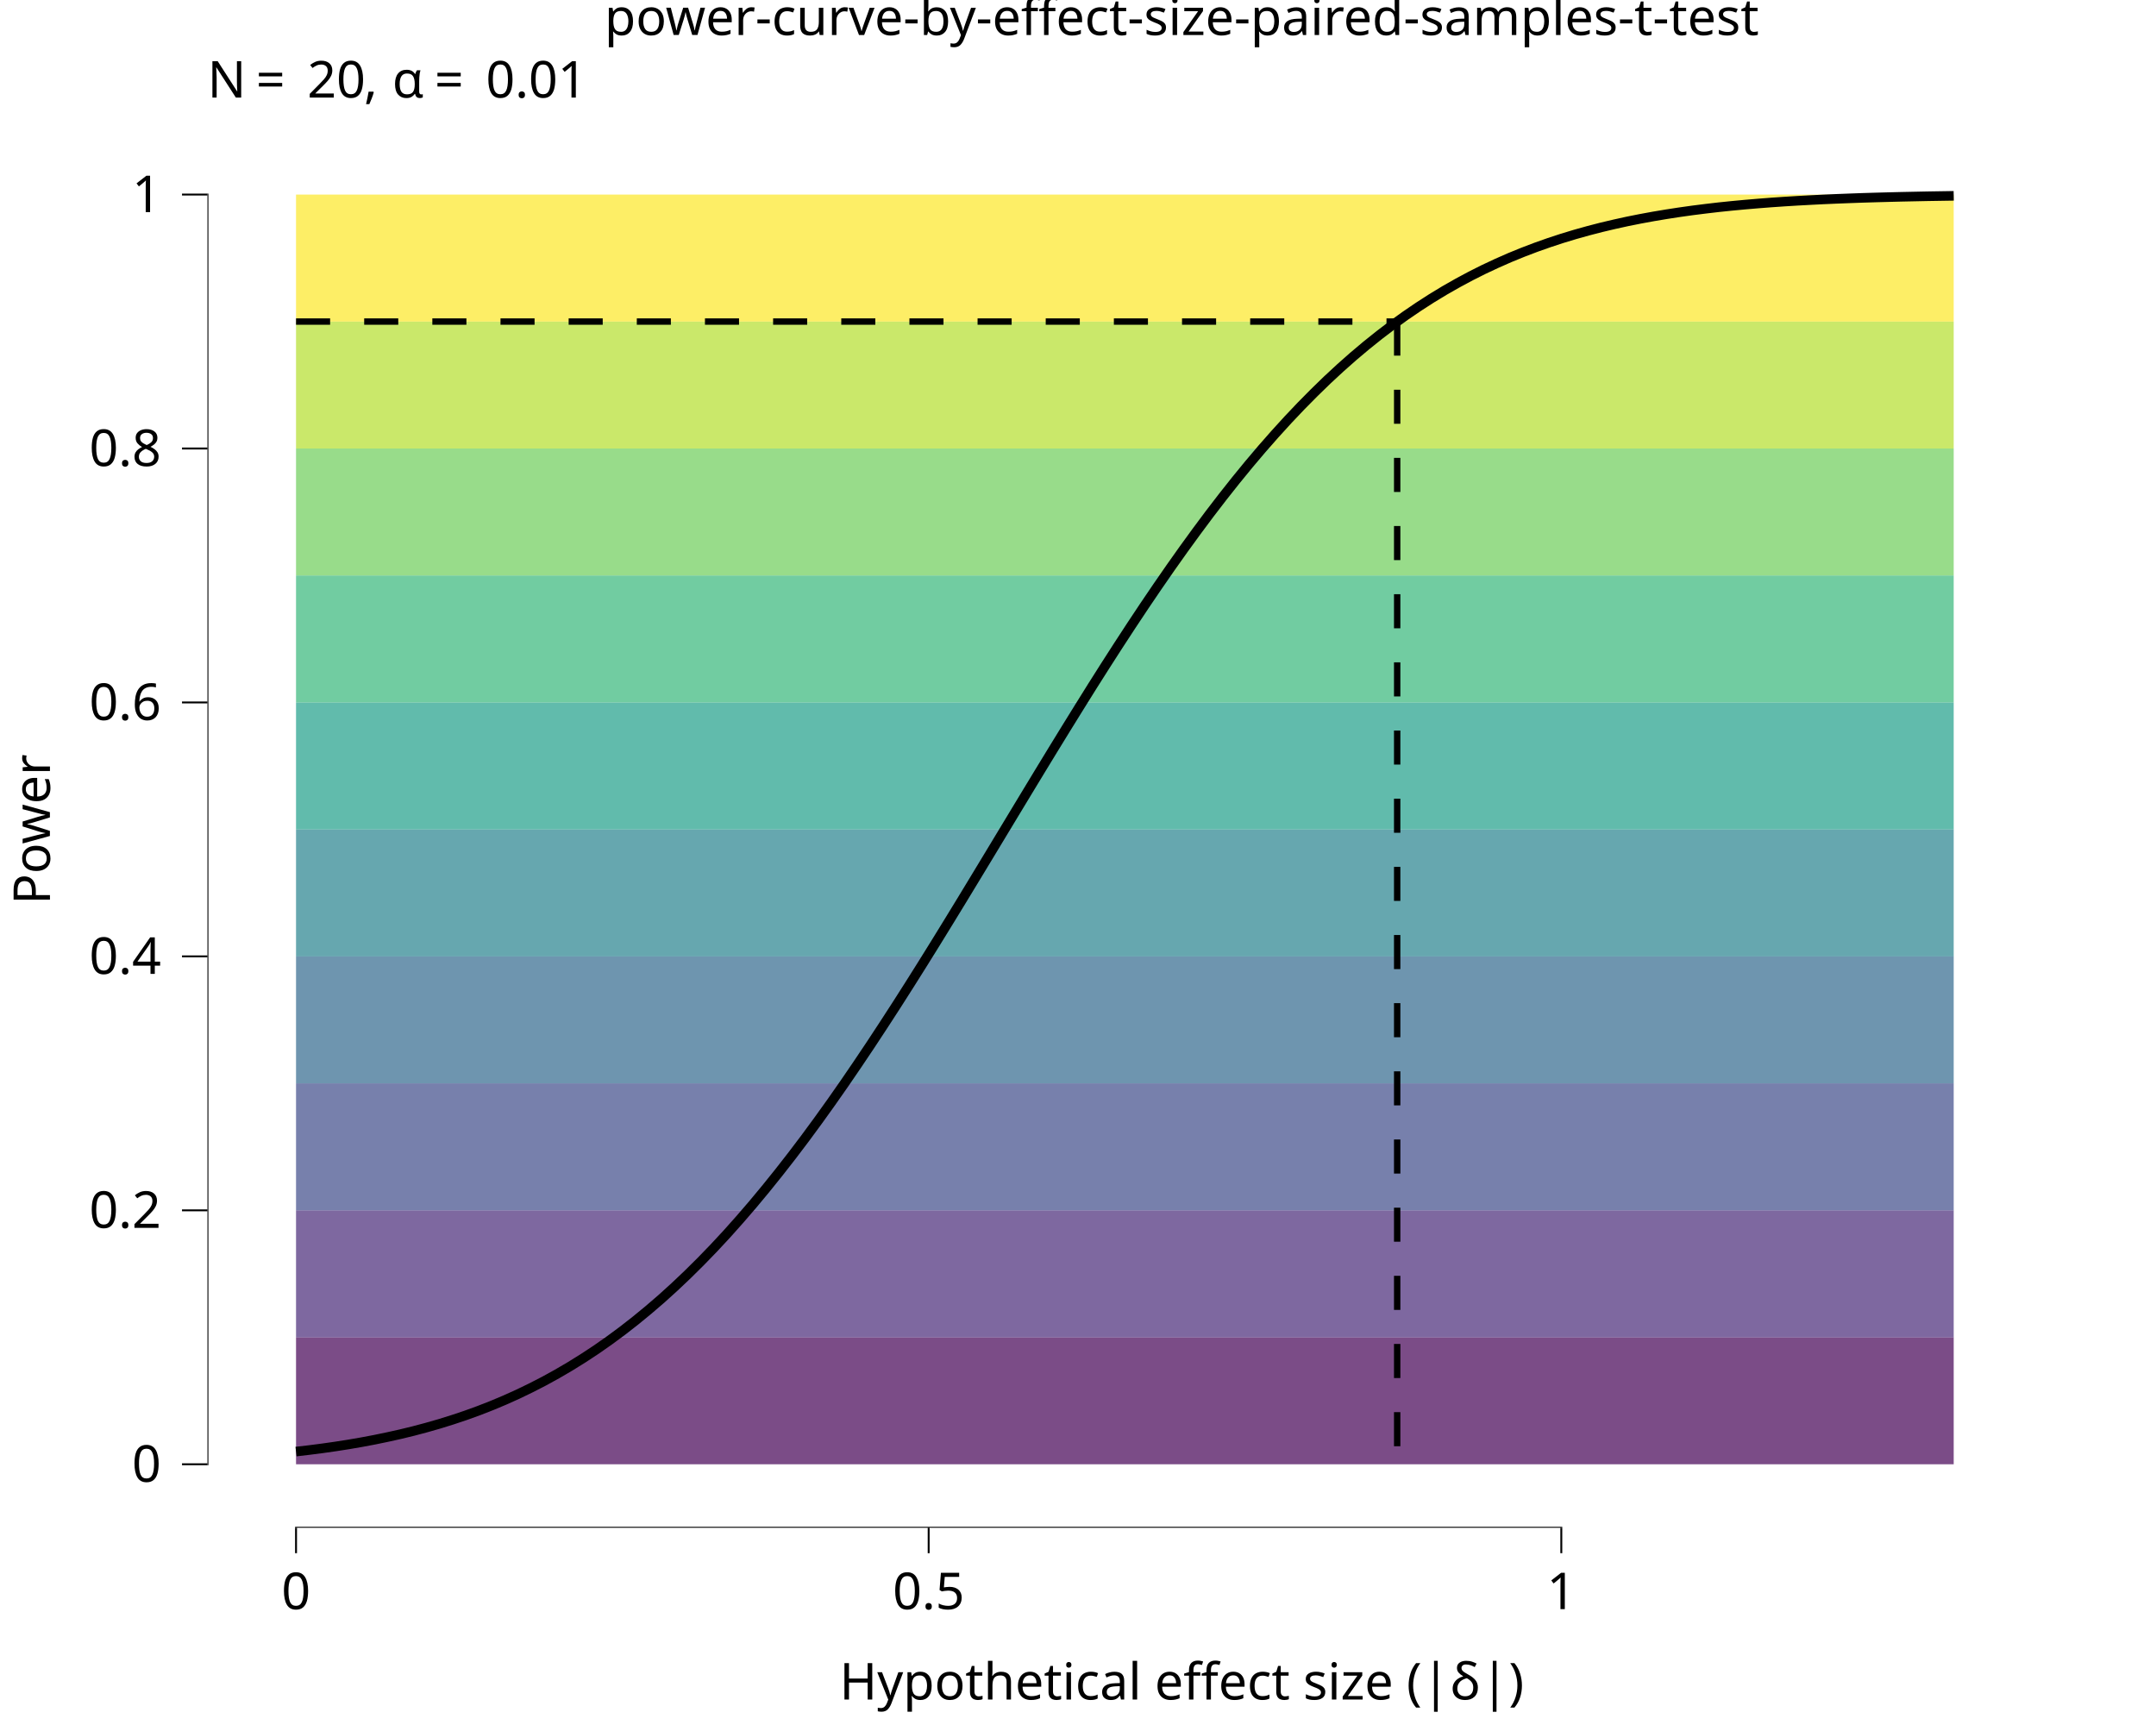
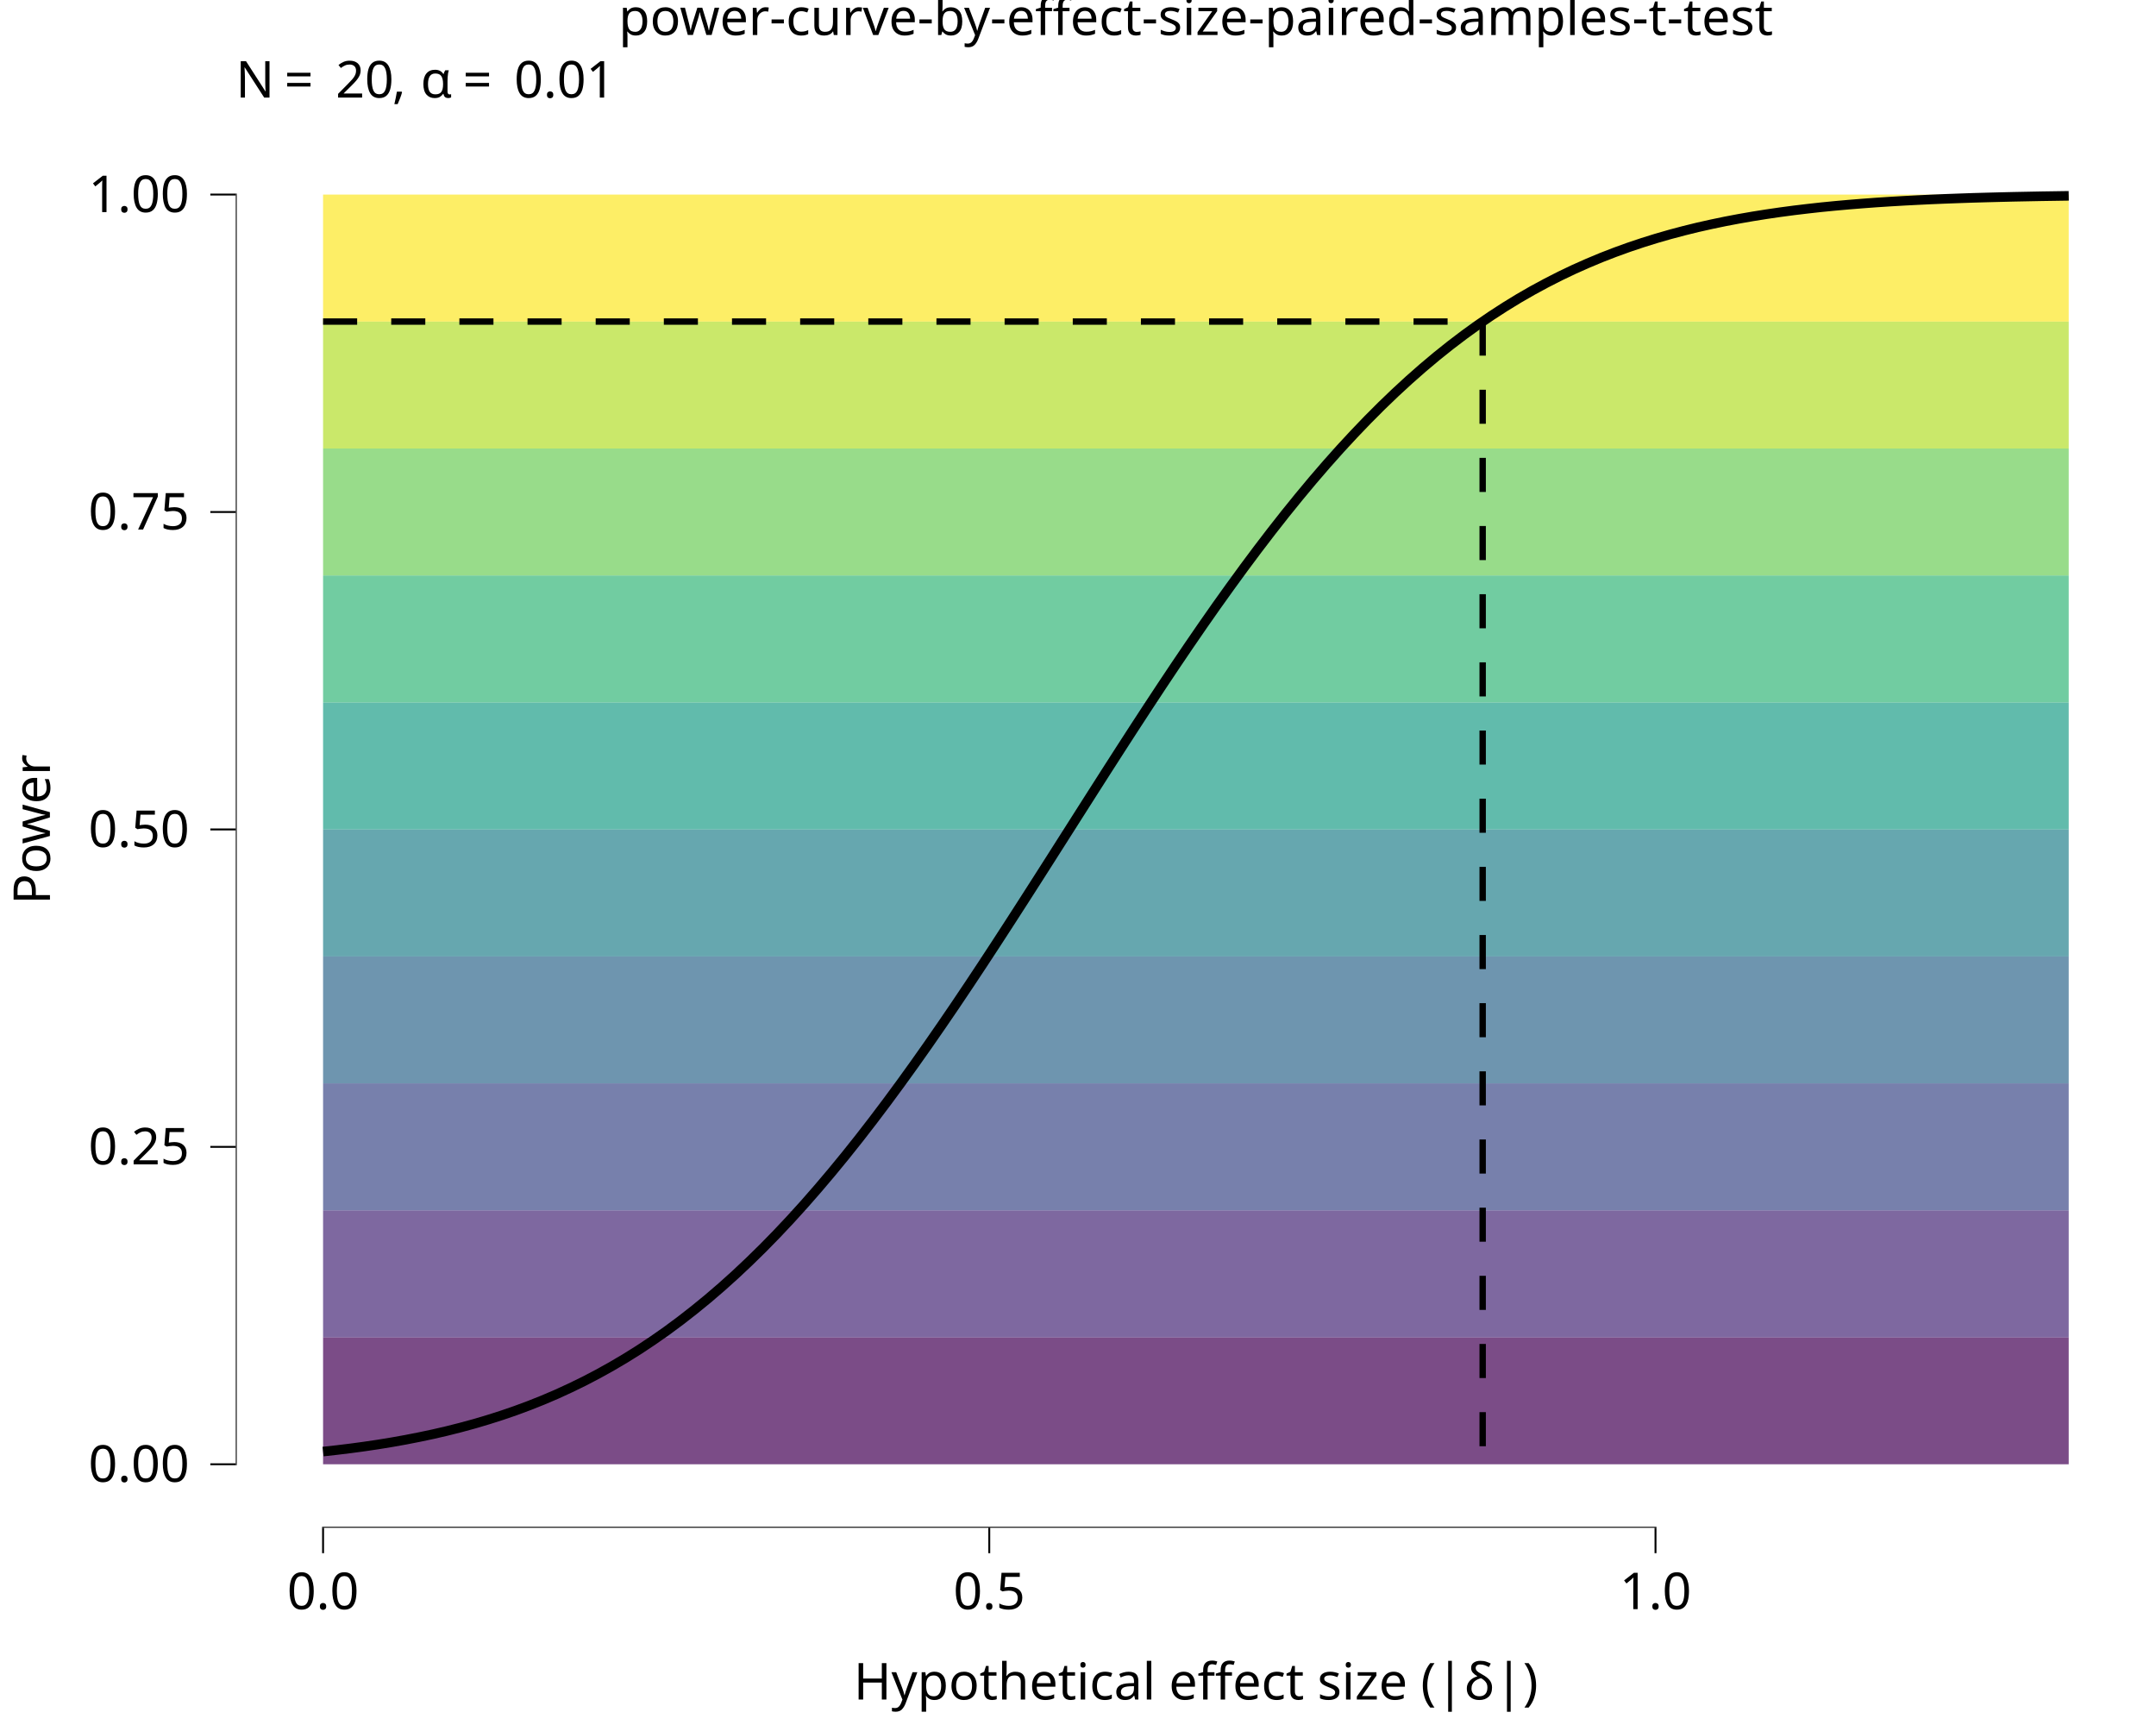
<svg xmlns="http://www.w3.org/2000/svg" class="svglite" data-engine-version="2.0" width="720.00pt" height="576.00pt" viewBox="0 0 720.00 576.00">
  <defs>
    <style type="text/css">
    .svglite line, .svglite polyline, .svglite polygon, .svglite path, .svglite rect, .svglite circle {
      fill: none;
      stroke: #000000;
      stroke-linecap: round;
      stroke-linejoin: round;
      stroke-miterlimit: 10.00;
    }
  </style>
  </defs>
  <rect width="100%" height="100%" style="stroke: none; fill: #FFFFFF;" />
  <defs>
    <clipPath id="cpMC4wMHw3MjAuMDB8MC4wMHw1NzYuMDA=">
      <rect x="0.00" y="0.00" width="720.00" height="576.00" />
    </clipPath>
  </defs>
  <g clip-path="url(#cpMC4wMHw3MjAuMDB8MC4wMHw1NzYuMDA=)">
-     <rect x="-0" y="0.00" width="720.00" height="576.00" style="stroke-width: 10.67; stroke: none;" />
+     <rect x="0.00" y="0.00" width="720.00" height="576.00" style="stroke-width: 10.67; stroke: none;" />
  </g>
  <defs>
-     <clipPath id="cpNjkuMjh8NzIwLjAwfDQzLjc3fDUxMC4xNA==">
-       <rect x="69.28" y="43.77" width="650.72" height="466.37" />
+     <clipPath id="cpNzguNzR8NzIwLjAwfDQzLjc3fDUxMC4xNA==">
+       <rect x="78.74" y="43.77" width="641.26" height="466.37" />
    </clipPath>
  </defs>
-   <g clip-path="url(#cpNjkuMjh8NzIwLjAwfDQzLjc3fDUxMC4xNA==)">
-     <rect x="69.28" y="43.77" width="650.72" height="466.37" style="stroke-width: 10.67; stroke: none;" />
-     <rect x="98.86" y="446.54" width="553.58" height="42.40" style="stroke-width: 1.07; stroke: none; stroke-linecap: butt; stroke-linejoin: miter; fill: #440154; fill-opacity: 0.70;" />
-     <rect x="98.86" y="404.15" width="553.58" height="42.40" style="stroke-width: 1.07; stroke: none; stroke-linecap: butt; stroke-linejoin: miter; fill: #482878; fill-opacity: 0.70;" />
-     <rect x="98.86" y="361.75" width="553.58" height="42.40" style="stroke-width: 1.07; stroke: none; stroke-linecap: butt; stroke-linejoin: miter; fill: #3E4A89; fill-opacity: 0.70;" />
-     <rect x="98.86" y="319.35" width="553.58" height="42.40" style="stroke-width: 1.07; stroke: none; stroke-linecap: butt; stroke-linejoin: miter; fill: #31688E; fill-opacity: 0.70;" />
-     <rect x="98.86" y="276.96" width="553.58" height="42.40" style="stroke-width: 1.07; stroke: none; stroke-linecap: butt; stroke-linejoin: miter; fill: #26828E; fill-opacity: 0.70;" />
-     <rect x="98.86" y="234.56" width="553.58" height="42.40" style="stroke-width: 1.07; stroke: none; stroke-linecap: butt; stroke-linejoin: miter; fill: #1F9E89; fill-opacity: 0.70;" />
-     <rect x="98.86" y="192.16" width="553.58" height="42.40" style="stroke-width: 1.07; stroke: none; stroke-linecap: butt; stroke-linejoin: miter; fill: #35B779; fill-opacity: 0.70;" />
-     <rect x="98.86" y="149.76" width="553.58" height="42.40" style="stroke-width: 1.07; stroke: none; stroke-linecap: butt; stroke-linejoin: miter; fill: #6DCD59; fill-opacity: 0.70;" />
-     <rect x="98.86" y="107.37" width="553.58" height="42.40" style="stroke-width: 1.07; stroke: none; stroke-linecap: butt; stroke-linejoin: miter; fill: #B4DE2C; fill-opacity: 0.70;" />
-     <rect x="98.86" y="64.97" width="553.58" height="42.40" style="stroke-width: 1.07; stroke: none; stroke-linecap: butt; stroke-linejoin: miter; fill: #FDE725; fill-opacity: 0.70;" />
-     <polyline points="98.86,484.70 103.22,484.19 107.58,483.63 111.94,483.01 116.30,482.33 120.66,481.58 125.02,480.76 129.37,479.86 133.73,478.89 138.09,477.83 142.45,476.67 146.81,475.42 151.17,474.06 155.53,472.60 159.89,471.02 164.25,469.32 168.60,467.49 172.96,465.53 177.32,463.42 181.68,461.18 186.04,458.78 190.40,456.23 194.76,453.52 199.12,450.65 203.48,447.60 207.83,444.39 212.19,440.99 216.55,437.41 220.91,433.66 225.27,429.71 229.63,425.58 233.99,421.26 238.35,416.76 242.71,412.07 247.06,407.19 251.42,402.13 255.78,396.88 260.14,391.46 264.50,385.87 268.86,380.11 273.22,374.18 277.58,368.10 281.94,361.87 286.29,355.50 290.65,349.00 295.01,342.37 299.37,335.64 303.73,328.80 308.09,321.87 312.45,314.86 316.81,307.78 321.17,300.65 325.52,293.48 329.88,286.28 334.24,279.06 338.60,271.84 342.96,264.63 347.32,257.44 351.68,250.29 356.04,243.19 360.40,236.15 364.75,229.18 369.11,222.30 373.47,215.52 377.83,208.84 382.19,202.28 386.55,195.85 390.91,189.55 395.27,183.40 399.63,177.40 403.98,171.56 408.34,165.89 412.70,160.38 417.06,155.05 421.42,149.90 425.78,144.94 430.14,140.15 434.50,135.55 438.86,131.14 443.21,126.91 447.57,122.87 451.93,119.01 456.29,115.34 460.65,111.85 465.01,108.53 469.37,105.39 473.73,102.42 478.09,99.61 482.44,96.97 486.80,94.49 491.16,92.15 495.52,89.96 499.88,87.92 504.24,86.00 508.60,84.22 512.96,82.56 517.32,81.02 521.67,79.59 526.03,78.27 530.39,77.05 534.75,75.92 539.11,74.89 543.47,73.93 547.83,73.06 552.19,72.26 556.55,71.53 560.90,70.86 565.26,70.25 569.62,69.70 573.98,69.19 578.34,68.74 582.70,68.33 587.06,67.96 591.42,67.62 595.78,67.32 600.13,67.05 604.49,66.81 608.85,66.59 613.21,66.40 617.57,66.23 621.93,66.07 626.29,65.94 630.65,65.82 635.01,65.71 639.36,65.62 643.72,65.53 648.08,65.46 652.44,65.39 " style="stroke-width: 3.20; stroke-linecap: butt;" />
-     <line x1="466.59" y1="107.37" x2="466.59" y2="488.94" style="stroke-width: 2.13; stroke-dasharray: 11.38,11.38; stroke-linecap: butt;" />
-     <line x1="98.86" y1="107.37" x2="466.59" y2="107.37" style="stroke-width: 2.13; stroke-dasharray: 11.38,11.38; stroke-linecap: butt;" />
-     <line x1="98.54" y1="510.14" x2="521.72" y2="510.14" style="stroke-width: 0.64; stroke-linecap: butt;" />
-     <line x1="69.28" y1="489.26" x2="69.28" y2="64.65" style="stroke-width: 0.64; stroke-linecap: butt;" />
-     <rect x="69.28" y="43.77" width="650.72" height="466.37" style="stroke-width: 0.00; stroke: none;" />
+   <g clip-path="url(#cpNzguNzR8NzIwLjAwfDQzLjc3fDUxMC4xNA==)">
+     <rect x="78.74" y="43.77" width="641.26" height="466.37" style="stroke-width: 10.67; stroke: none;" />
+     <rect x="107.89" y="446.54" width="582.96" height="42.40" style="stroke-width: 1.07; stroke: none; stroke-linecap: butt; stroke-linejoin: miter; fill: #440154; fill-opacity: 0.70;" />
+     <rect x="107.89" y="404.15" width="582.96" height="42.40" style="stroke-width: 1.07; stroke: none; stroke-linecap: butt; stroke-linejoin: miter; fill: #482878; fill-opacity: 0.70;" />
+     <rect x="107.89" y="361.75" width="582.96" height="42.40" style="stroke-width: 1.07; stroke: none; stroke-linecap: butt; stroke-linejoin: miter; fill: #3E4A89; fill-opacity: 0.70;" />
+     <rect x="107.89" y="319.35" width="582.96" height="42.40" style="stroke-width: 1.07; stroke: none; stroke-linecap: butt; stroke-linejoin: miter; fill: #31688E; fill-opacity: 0.70;" />
+     <rect x="107.89" y="276.96" width="582.96" height="42.40" style="stroke-width: 1.07; stroke: none; stroke-linecap: butt; stroke-linejoin: miter; fill: #26828E; fill-opacity: 0.70;" />
+     <rect x="107.89" y="234.56" width="582.96" height="42.40" style="stroke-width: 1.07; stroke: none; stroke-linecap: butt; stroke-linejoin: miter; fill: #1F9E89; fill-opacity: 0.70;" />
+     <rect x="107.89" y="192.16" width="582.96" height="42.40" style="stroke-width: 1.07; stroke: none; stroke-linecap: butt; stroke-linejoin: miter; fill: #35B779; fill-opacity: 0.70;" />
+     <rect x="107.89" y="149.76" width="582.96" height="42.40" style="stroke-width: 1.07; stroke: none; stroke-linecap: butt; stroke-linejoin: miter; fill: #6DCD59; fill-opacity: 0.70;" />
+     <rect x="107.89" y="107.37" width="582.96" height="42.40" style="stroke-width: 1.07; stroke: none; stroke-linecap: butt; stroke-linejoin: miter; fill: #B4DE2C; fill-opacity: 0.70;" />
+     <rect x="107.89" y="64.97" width="582.96" height="42.40" style="stroke-width: 1.07; stroke: none; stroke-linecap: butt; stroke-linejoin: miter; fill: #FDE725; fill-opacity: 0.70;" />
+     <polyline points="107.89,484.70 112.48,484.19 117.07,483.63 121.66,483.01 126.25,482.33 130.84,481.58 135.43,480.76 140.02,479.86 144.61,478.89 149.20,477.83 153.79,476.67 158.38,475.42 162.97,474.06 167.56,472.60 172.15,471.02 176.74,469.32 181.33,467.49 185.92,465.53 190.51,463.42 195.10,461.18 199.69,458.78 204.28,456.23 208.87,453.52 213.46,450.65 218.05,447.60 222.64,444.39 227.23,440.99 231.82,437.41 236.41,433.66 241.01,429.71 245.60,425.58 250.19,421.26 254.78,416.76 259.37,412.07 263.96,407.19 268.55,402.13 273.14,396.88 277.73,391.46 282.32,385.87 286.91,380.11 291.50,374.18 296.09,368.10 300.68,361.87 305.27,355.50 309.86,349.00 314.45,342.37 319.04,335.64 323.63,328.80 328.22,321.87 332.81,314.86 337.40,307.78 341.99,300.65 346.58,293.48 351.17,286.28 355.76,279.06 360.35,271.84 364.94,264.63 369.53,257.44 374.12,250.29 378.71,243.19 383.30,236.15 387.89,229.18 392.48,222.30 397.07,215.52 401.66,208.84 406.25,202.28 410.85,195.85 415.44,189.55 420.03,183.40 424.62,177.40 429.21,171.56 433.80,165.89 438.39,160.38 442.98,155.05 447.57,149.90 452.16,144.94 456.75,140.15 461.34,135.55 465.93,131.14 470.52,126.91 475.11,122.87 479.70,119.01 484.29,115.34 488.88,111.85 493.47,108.53 498.06,105.39 502.65,102.42 507.24,99.61 511.83,96.97 516.42,94.49 521.01,92.15 525.60,89.96 530.19,87.92 534.78,86.00 539.37,84.22 543.96,82.56 548.55,81.02 553.14,79.59 557.73,78.27 562.32,77.05 566.91,75.92 571.50,74.89 576.10,73.93 580.69,73.06 585.28,72.26 589.87,71.53 594.46,70.86 599.05,70.25 603.64,69.70 608.23,69.19 612.82,68.74 617.41,68.33 622.00,67.96 626.59,67.62 631.18,67.32 635.77,67.05 640.36,66.81 644.95,66.59 649.54,66.40 654.13,66.23 658.72,66.07 663.31,65.94 667.90,65.82 672.49,65.71 677.08,65.62 681.67,65.53 686.26,65.46 690.85,65.39 " style="stroke-width: 3.20; stroke-linecap: butt;" />
+     <line x1="495.14" y1="107.37" x2="495.14" y2="488.94" style="stroke-width: 2.13; stroke-dasharray: 11.38,11.38; stroke-linecap: butt;" />
+     <line x1="107.89" y1="107.37" x2="495.14" y2="107.37" style="stroke-width: 2.13; stroke-dasharray: 11.38,11.38; stroke-linecap: butt;" />
+     <line x1="107.57" y1="510.14" x2="553.18" y2="510.14" style="stroke-width: 0.64; stroke-linecap: butt;" />
+     <line x1="78.74" y1="489.26" x2="78.74" y2="64.65" style="stroke-width: 0.64; stroke-linecap: butt;" />
+     <rect x="78.74" y="43.77" width="641.26" height="466.37" style="stroke-width: 0.00; stroke: none;" />
  </g>
  <g clip-path="url(#cpMC4wMHw3MjAuMDB8MC4wMHw1NzYuMDA=)">
-     <polyline points="69.28,510.14 69.28,43.77 " style="stroke-width: 0.00; stroke: none; stroke-linecap: butt;" />
-     <text x="53.81" y="494.79" text-anchor="end" style="font-size: 17.00px; font-family: sans;" textLength="9.46px" lengthAdjust="spacingAndGlyphs">0</text>
-     <text x="53.81" y="410.00" text-anchor="end" style="font-size: 17.00px; font-family: sans;" textLength="23.63px" lengthAdjust="spacingAndGlyphs">0.2</text>
-     <text x="53.81" y="325.20" text-anchor="end" style="font-size: 17.00px; font-family: sans;" textLength="23.63px" lengthAdjust="spacingAndGlyphs">0.4</text>
-     <text x="53.81" y="240.41" text-anchor="end" style="font-size: 17.00px; font-family: sans;" textLength="23.63px" lengthAdjust="spacingAndGlyphs">0.6</text>
-     <text x="53.81" y="155.61" text-anchor="end" style="font-size: 17.00px; font-family: sans;" textLength="23.63px" lengthAdjust="spacingAndGlyphs">0.8</text>
-     <text x="53.81" y="70.82" text-anchor="end" style="font-size: 17.00px; font-family: sans;" textLength="9.46px" lengthAdjust="spacingAndGlyphs">1</text>
-     <polyline points="60.78,488.94 69.28,488.94 " style="stroke-width: 0.64; stroke-linecap: butt;" />
-     <polyline points="60.78,404.15 69.28,404.15 " style="stroke-width: 0.64; stroke-linecap: butt;" />
-     <polyline points="60.78,319.35 69.28,319.35 " style="stroke-width: 0.64; stroke-linecap: butt;" />
-     <polyline points="60.78,234.56 69.28,234.56 " style="stroke-width: 0.64; stroke-linecap: butt;" />
-     <polyline points="60.78,149.76 69.28,149.76 " style="stroke-width: 0.64; stroke-linecap: butt;" />
-     <polyline points="60.78,64.97 69.28,64.97 " style="stroke-width: 0.64; stroke-linecap: butt;" />
-     <polyline points="69.28,510.14 720.00,510.14 " style="stroke-width: 0.00; stroke: none; stroke-linecap: butt;" />
-     <polyline points="98.86,518.64 98.86,510.14 " style="stroke-width: 0.64; stroke-linecap: butt;" />
-     <polyline points="310.13,518.64 310.13,510.14 " style="stroke-width: 0.64; stroke-linecap: butt;" />
-     <polyline points="521.40,518.64 521.40,510.14 " style="stroke-width: 0.64; stroke-linecap: butt;" />
-     <text x="98.86" y="537.32" text-anchor="middle" style="font-size: 17.00px; font-family: sans;" textLength="9.46px" lengthAdjust="spacingAndGlyphs">0</text>
-     <text x="310.13" y="537.32" text-anchor="middle" style="font-size: 17.00px; font-family: sans;" textLength="23.63px" lengthAdjust="spacingAndGlyphs">0.5</text>
-     <text x="521.40" y="537.32" text-anchor="middle" style="font-size: 17.00px; font-family: sans;" textLength="9.46px" lengthAdjust="spacingAndGlyphs">1</text>
-     <text x="394.64" y="567.49" text-anchor="middle" style="font-size: 17.00px; font-family: sans;" textLength="209.18px" lengthAdjust="spacingAndGlyphs">Hypothetical effect size (|δ|)</text>
+     <polyline points="78.74,510.14 78.74,43.77 " style="stroke-width: 0.00; stroke: none; stroke-linecap: butt;" />
+     <text x="63.26" y="494.79" text-anchor="end" style="font-size: 17.00px; font-family: sans;" textLength="33.09px" lengthAdjust="spacingAndGlyphs">0.00</text>
+     <text x="63.26" y="388.80" text-anchor="end" style="font-size: 17.00px; font-family: sans;" textLength="33.09px" lengthAdjust="spacingAndGlyphs">0.25</text>
+     <text x="63.26" y="282.81" text-anchor="end" style="font-size: 17.00px; font-family: sans;" textLength="33.09px" lengthAdjust="spacingAndGlyphs">0.50</text>
+     <text x="63.26" y="176.81" text-anchor="end" style="font-size: 17.00px; font-family: sans;" textLength="33.09px" lengthAdjust="spacingAndGlyphs">0.75</text>
+     <text x="63.26" y="70.82" text-anchor="end" style="font-size: 17.00px; font-family: sans;" textLength="33.09px" lengthAdjust="spacingAndGlyphs">1.00</text>
+     <polyline points="70.24,488.94 78.74,488.94 " style="stroke-width: 0.64; stroke-linecap: butt;" />
+     <polyline points="70.24,382.95 78.74,382.95 " style="stroke-width: 0.64; stroke-linecap: butt;" />
+     <polyline points="70.24,276.96 78.74,276.96 " style="stroke-width: 0.64; stroke-linecap: butt;" />
+     <polyline points="70.24,170.96 78.74,170.96 " style="stroke-width: 0.64; stroke-linecap: butt;" />
+     <polyline points="70.24,64.97 78.74,64.97 " style="stroke-width: 0.64; stroke-linecap: butt;" />
+     <polyline points="78.74,510.14 720.00,510.14 " style="stroke-width: 0.00; stroke: none; stroke-linecap: butt;" />
+     <polyline points="107.89,518.64 107.89,510.14 " style="stroke-width: 0.64; stroke-linecap: butt;" />
+     <polyline points="330.37,518.64 330.37,510.14 " style="stroke-width: 0.64; stroke-linecap: butt;" />
+     <polyline points="552.86,518.64 552.86,510.14 " style="stroke-width: 0.64; stroke-linecap: butt;" />
+     <text x="107.89" y="537.32" text-anchor="middle" style="font-size: 17.00px; font-family: sans;" textLength="23.63px" lengthAdjust="spacingAndGlyphs">0.0</text>
+     <text x="330.37" y="537.32" text-anchor="middle" style="font-size: 17.00px; font-family: sans;" textLength="23.63px" lengthAdjust="spacingAndGlyphs">0.5</text>
+     <text x="552.86" y="537.32" text-anchor="middle" style="font-size: 17.00px; font-family: sans;" textLength="23.63px" lengthAdjust="spacingAndGlyphs">1.0</text>
+     <text x="399.37" y="567.49" text-anchor="middle" style="font-size: 17.00px; font-family: sans;" textLength="209.18px" lengthAdjust="spacingAndGlyphs">Hypothetical effect size (|δ|)</text>
    <text transform="translate(16.68,276.96) rotate(-90)" text-anchor="middle" style="font-size: 17.00px; font-family: sans;" textLength="48.20px" lengthAdjust="spacingAndGlyphs">Power</text>
-     <text x="69.28" y="32.58" style="font-size: 17.00px; font-family: sans;" textLength="12.28px" lengthAdjust="spacingAndGlyphs">N</text>
-     <text x="85.50" y="32.58" style="font-size: 17.00px; font-family: sans;" textLength="13.20px" lengthAdjust="spacingAndGlyphs">=</text>
-     <text x="102.63" y="32.58" style="font-size: 17.00px; font-family: sans;" textLength="18.91px" lengthAdjust="spacingAndGlyphs">20</text>
-     <text x="121.55" y="32.58" style="font-size: 17.00px; font-family: sans;" textLength="9.45px" lengthAdjust="spacingAndGlyphs">, </text>
-     <text x="130.99" y="32.58" style="font-size: 17.00px; font-family: sans;" textLength="10.20px" lengthAdjust="spacingAndGlyphs">α</text>
-     <text x="145.13" y="32.58" style="font-size: 17.00px; font-family: sans;" textLength="13.20px" lengthAdjust="spacingAndGlyphs">=</text>
-     <text x="162.26" y="32.58" style="font-size: 17.00px; font-family: sans;" textLength="33.09px" lengthAdjust="spacingAndGlyphs">0.01</text>
-     <text x="394.64" y="11.70" text-anchor="middle" style="font-size: 17.00px; font-family: sans;" textLength="365.68px" lengthAdjust="spacingAndGlyphs">power-curve-by-effect-size-paired-samples-t-test</text>
+     <text x="78.74" y="32.58" style="font-size: 17.00px; font-family: sans;" textLength="12.28px" lengthAdjust="spacingAndGlyphs">N</text>
+     <text x="94.96" y="32.58" style="font-size: 17.00px; font-family: sans;" textLength="13.20px" lengthAdjust="spacingAndGlyphs">=</text>
+     <text x="112.09" y="32.58" style="font-size: 17.00px; font-family: sans;" textLength="18.91px" lengthAdjust="spacingAndGlyphs">20</text>
+     <text x="131.00" y="32.58" style="font-size: 17.00px; font-family: sans;" textLength="9.45px" lengthAdjust="spacingAndGlyphs">, </text>
+     <text x="140.45" y="32.58" style="font-size: 17.00px; font-family: sans;" textLength="10.20px" lengthAdjust="spacingAndGlyphs">α</text>
+     <text x="154.58" y="32.58" style="font-size: 17.00px; font-family: sans;" textLength="13.20px" lengthAdjust="spacingAndGlyphs">=</text>
+     <text x="171.72" y="32.58" style="font-size: 17.00px; font-family: sans;" textLength="33.09px" lengthAdjust="spacingAndGlyphs">0.01</text>
+     <text x="399.37" y="11.70" text-anchor="middle" style="font-size: 17.00px; font-family: sans;" textLength="365.68px" lengthAdjust="spacingAndGlyphs">power-curve-by-effect-size-paired-samples-t-test</text>
  </g>
</svg>
